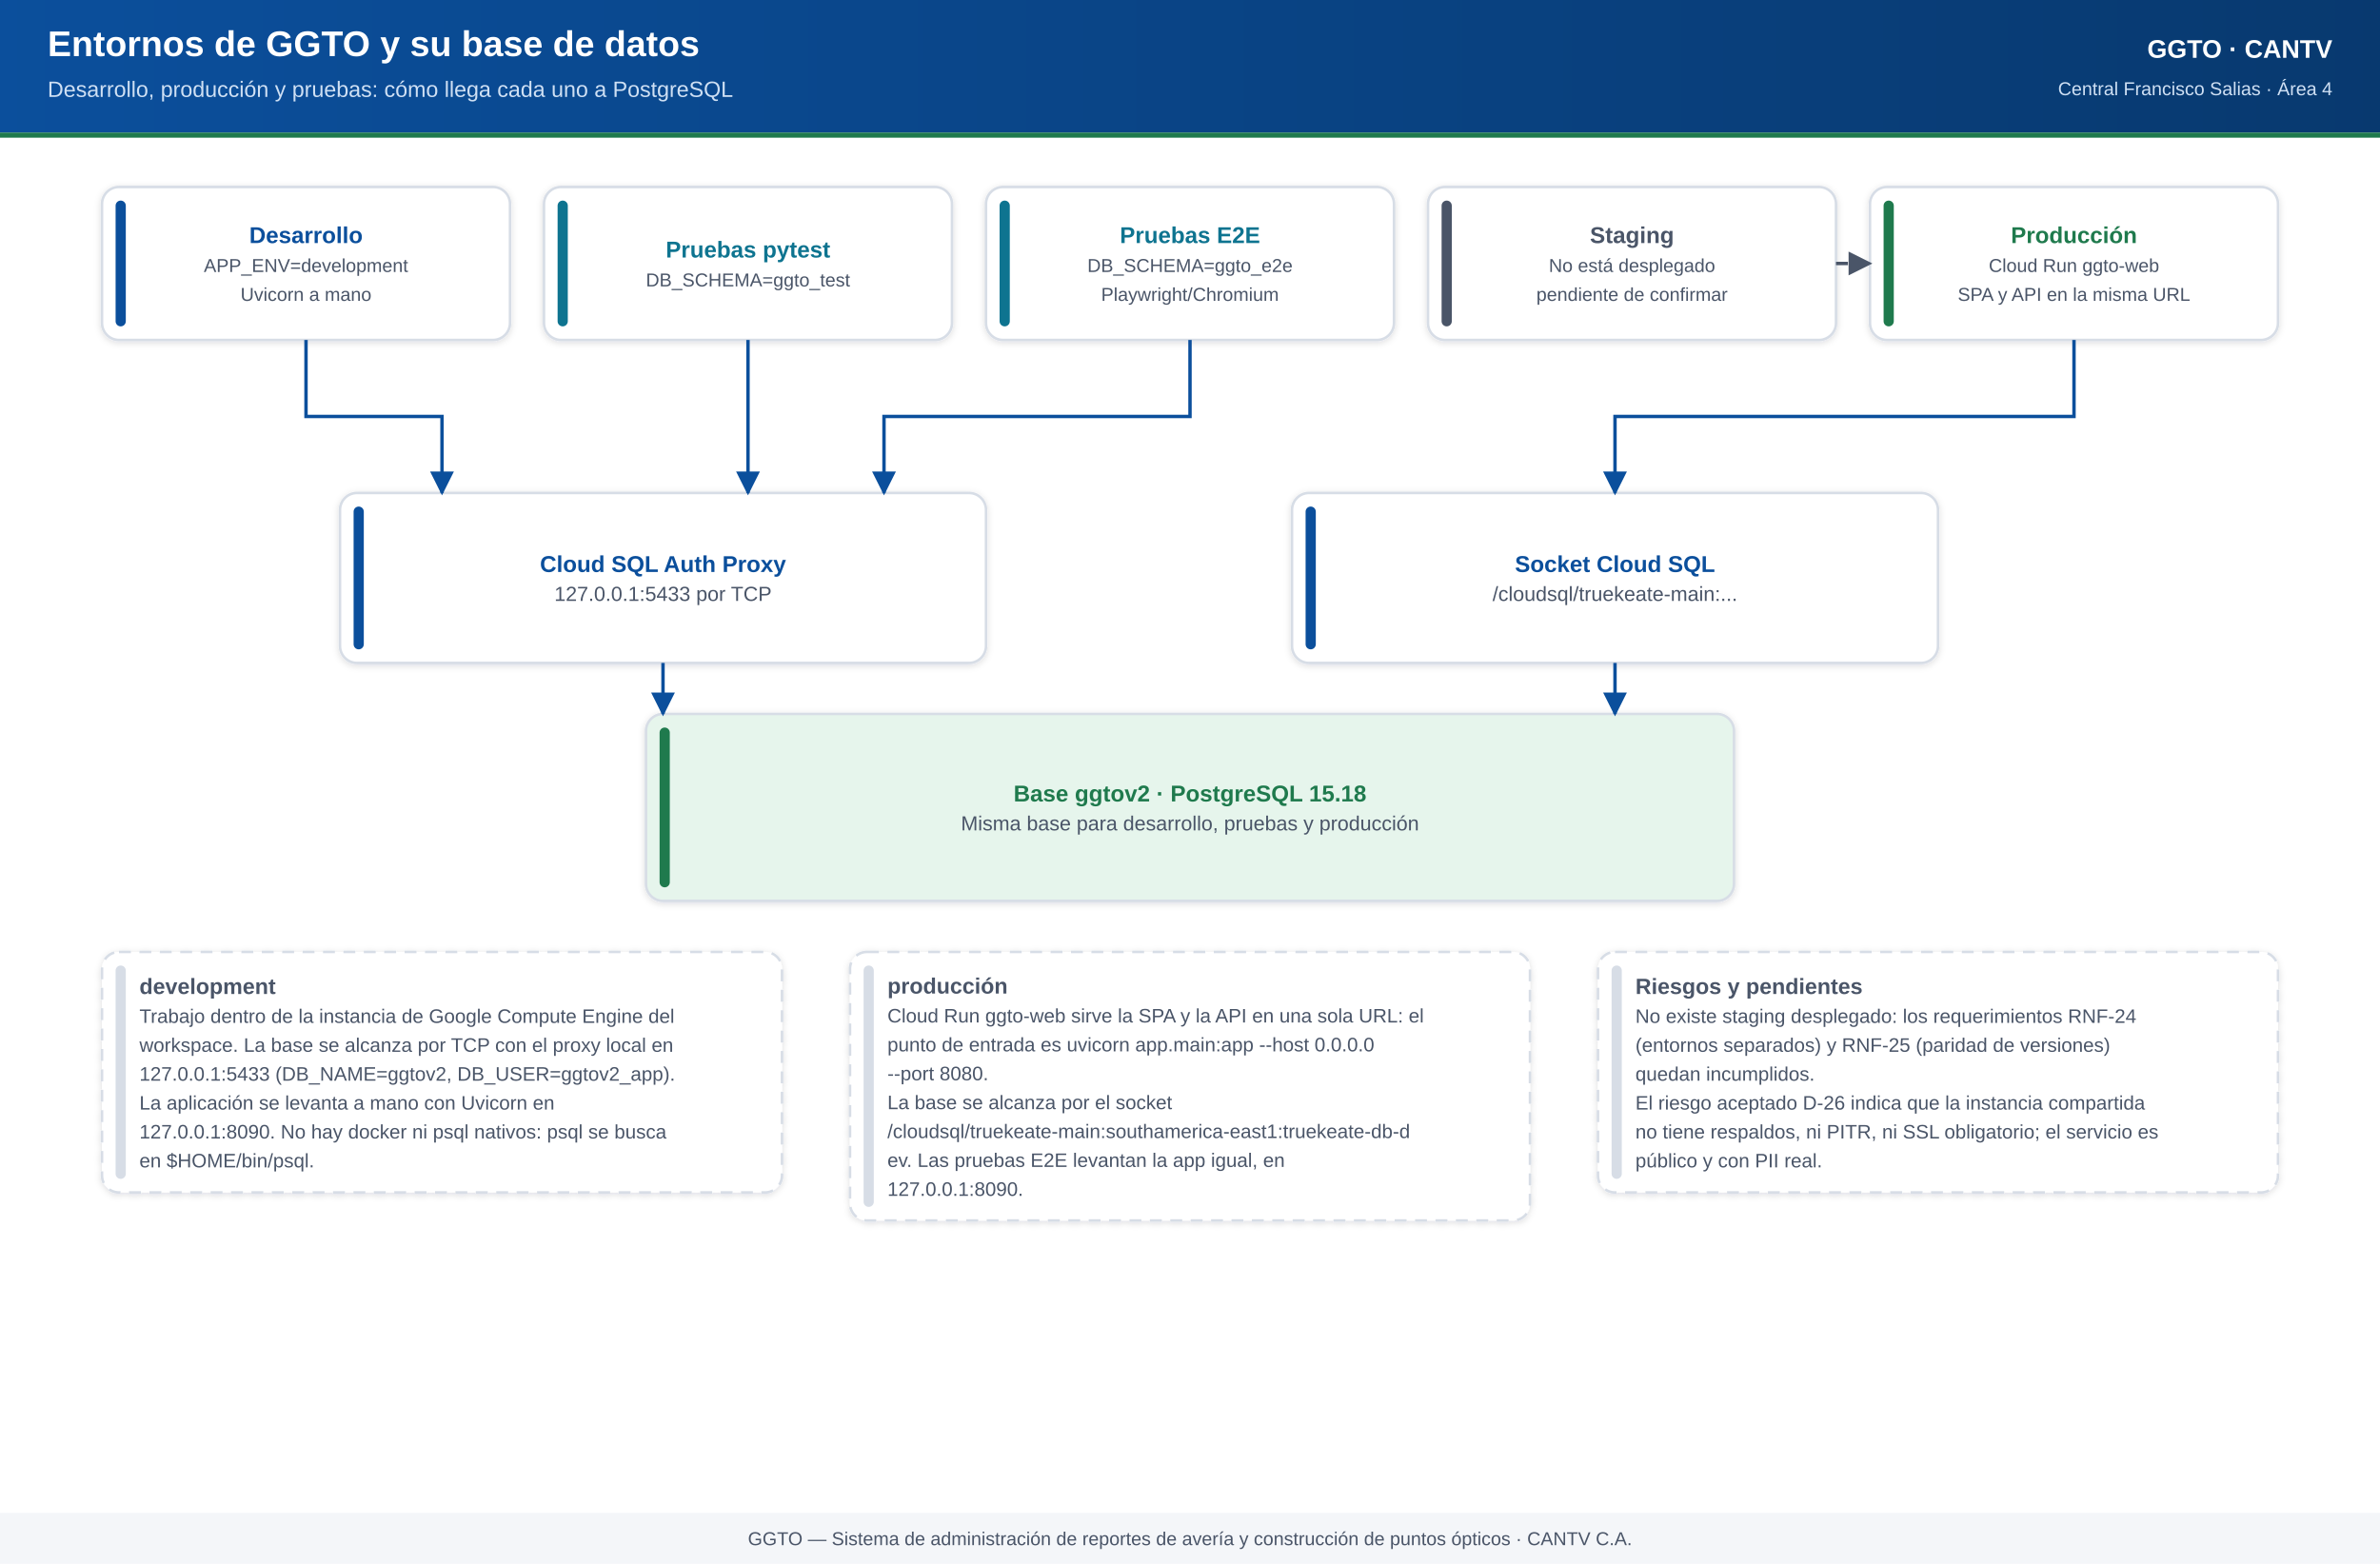
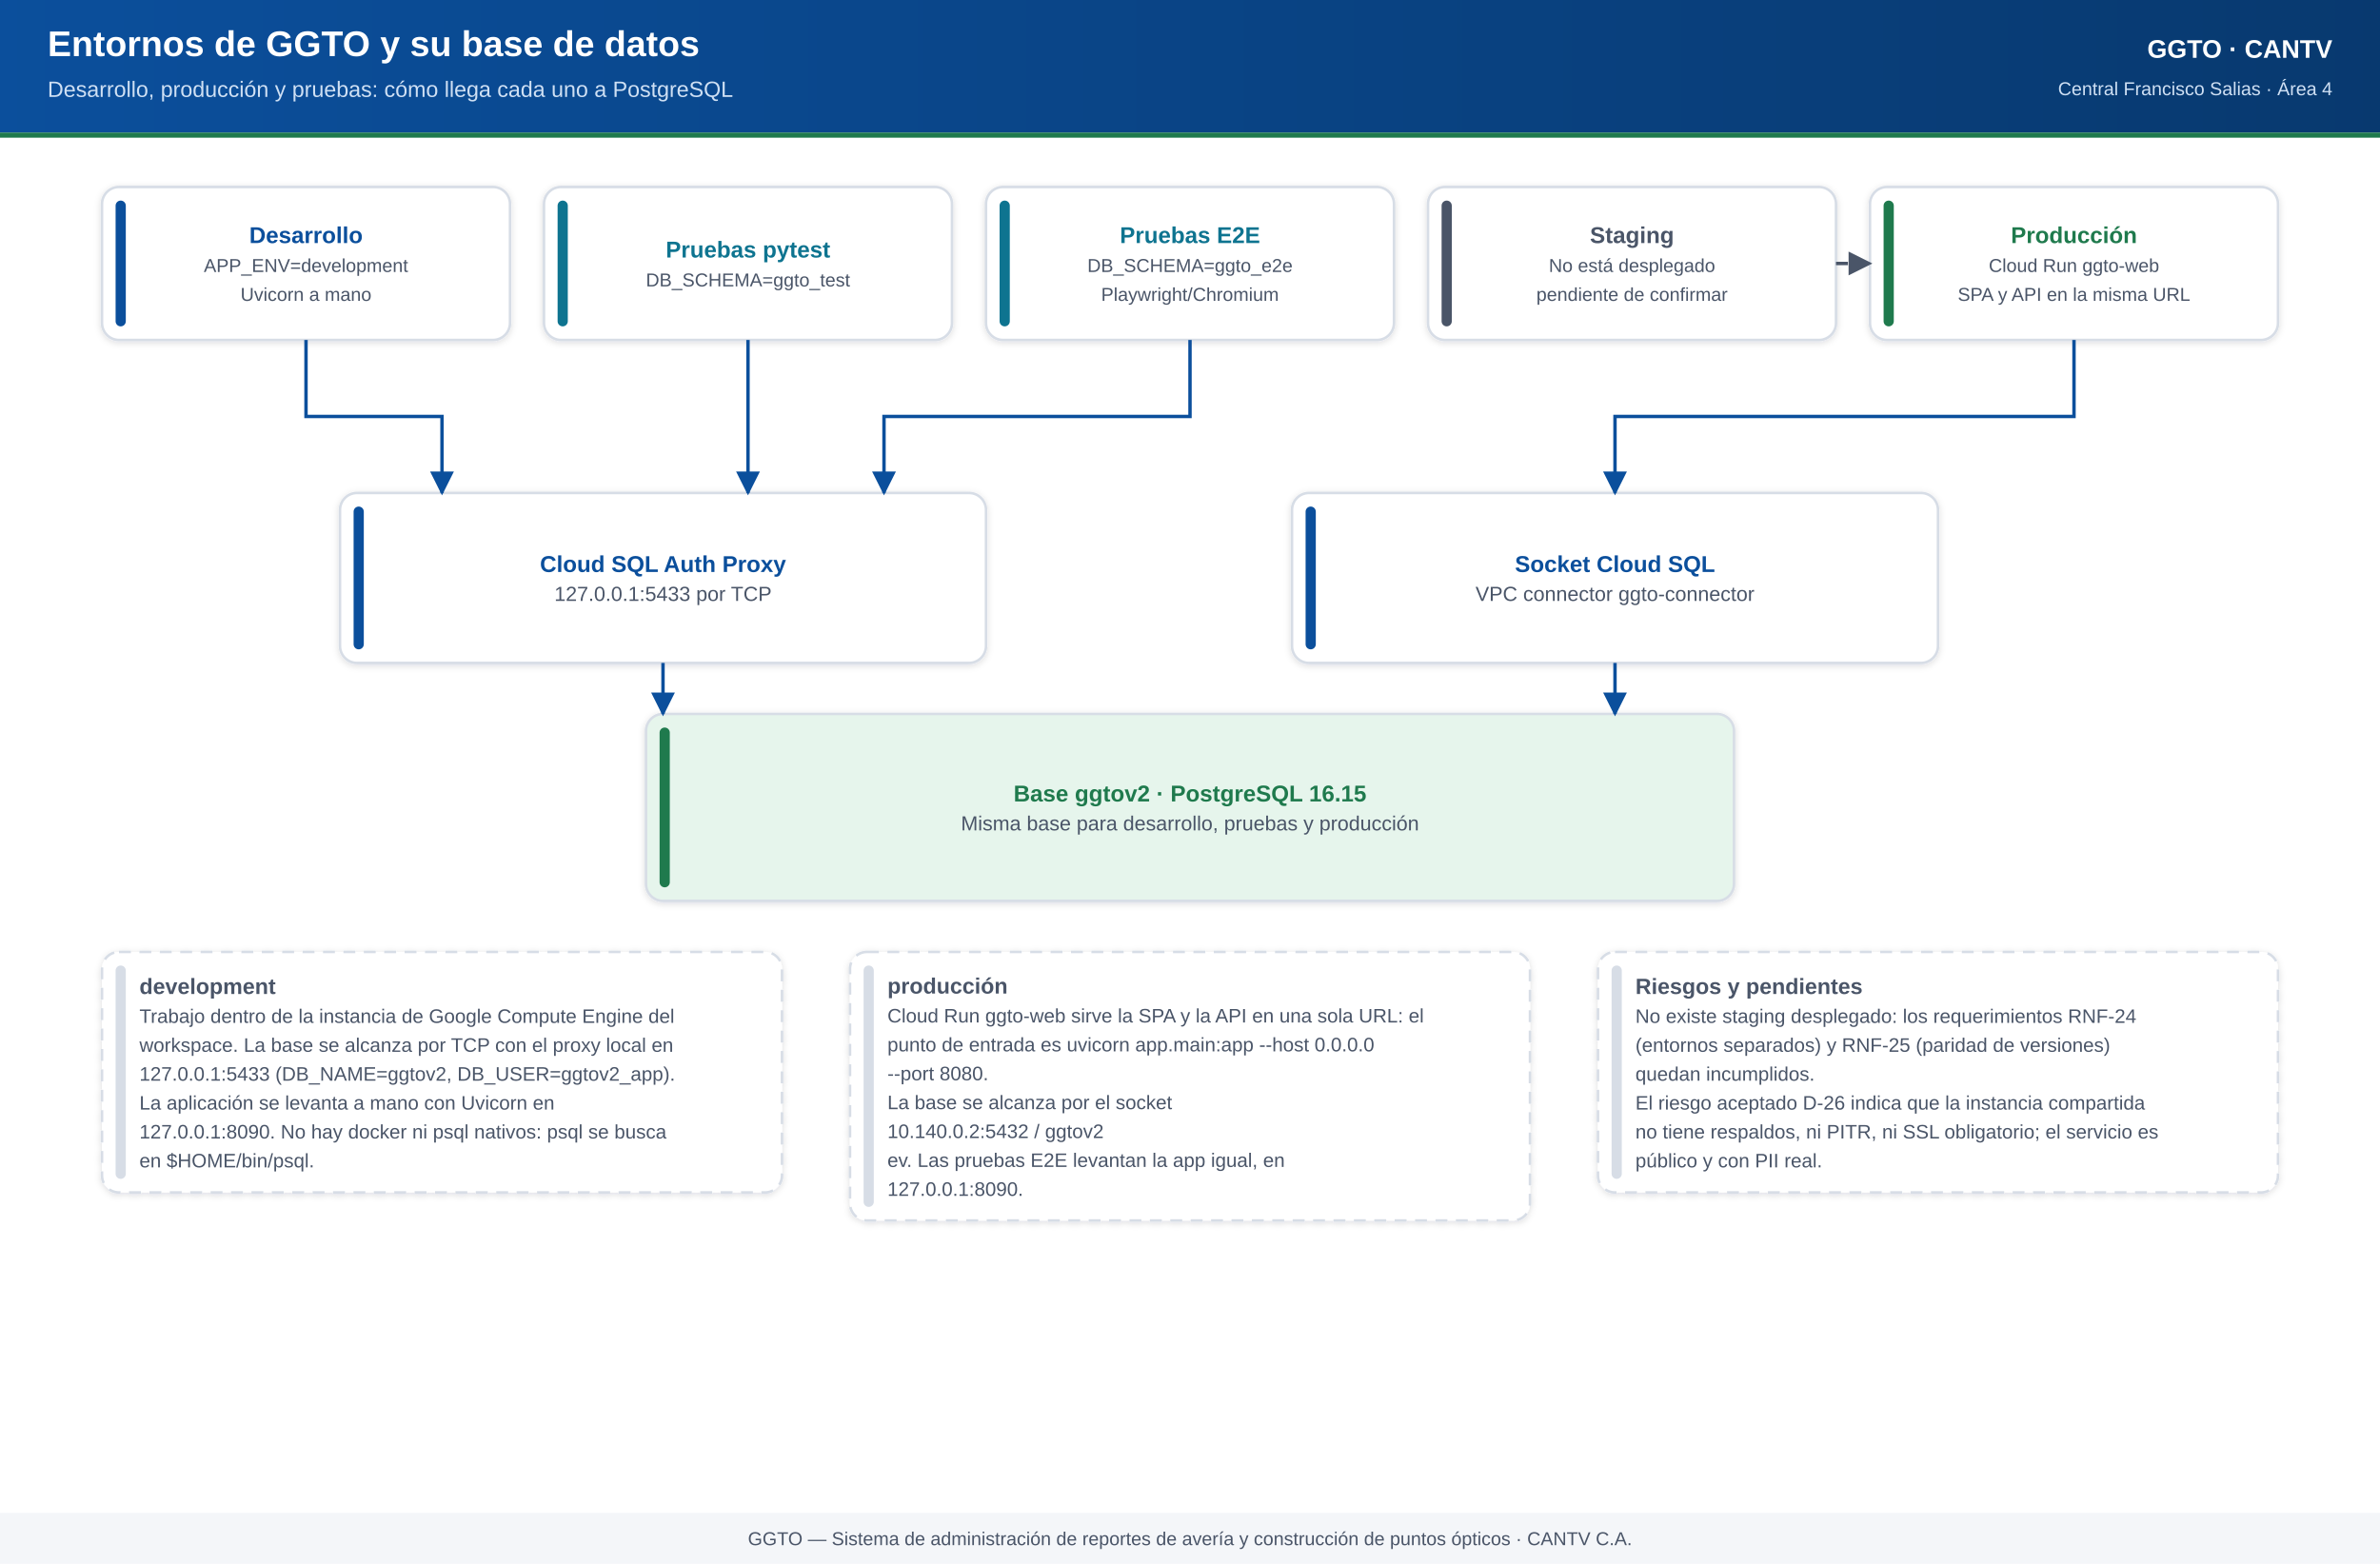
<svg xmlns="http://www.w3.org/2000/svg" width="1400" height="920" viewBox="0 0 1400 920" font-family="'Segoe UI','Helvetica Neue',Arial,sans-serif">
  <defs>
    <linearGradient id="gAzul" x1="0" y1="0" x2="1" y2="0">
      <stop offset="0" stop-color="#0b4f9c" />
      <stop offset="1" stop-color="#08396f" />
    </linearGradient>
    <filter id="sombra" x="-20%" y="-20%" width="140%" height="140%">
      <feDropShadow dx="0" dy="1" stdDeviation="2" flood-color="#101828" flood-opacity="0.14" />
    </filter>
    <marker id="flechaAzul" viewBox="0 0 10 10" refX="9" refY="5" markerWidth="7" markerHeight="7" orient="auto">
      <path d="M0,0 L10,5 L0,10 z" fill="#0b4f9c" />
    </marker>
    <marker id="flechaVerde" viewBox="0 0 10 10" refX="9" refY="5" markerWidth="7" markerHeight="7" orient="auto">
      <path d="M0,0 L10,5 L0,10 z" fill="#1f7a4d" />
    </marker>
    <marker id="flechaRojo" viewBox="0 0 10 10" refX="9" refY="5" markerWidth="7" markerHeight="7" orient="auto">
      <path d="M0,0 L10,5 L0,10 z" fill="#b3261e" />
    </marker>
    <marker id="flechaAmbar" viewBox="0 0 10 10" refX="9" refY="5" markerWidth="7" markerHeight="7" orient="auto">
      <path d="M0,0 L10,5 L0,10 z" fill="#8a6100" />
    </marker>
    <marker id="flechaGris" viewBox="0 0 10 10" refX="9" refY="5" markerWidth="7" markerHeight="7" orient="auto">
      <path d="M0,0 L10,5 L0,10 z" fill="#4a5568" />
    </marker>
    <marker id="flechaVioleta" viewBox="0 0 10 10" refX="9" refY="5" markerWidth="7" markerHeight="7" orient="auto">
      <path d="M0,0 L10,5 L0,10 z" fill="#5b21b6" />
    </marker>
    <marker id="flechaTurquesa" viewBox="0 0 10 10" refX="9" refY="5" markerWidth="7" markerHeight="7" orient="auto">
      <path d="M0,0 L10,5 L0,10 z" fill="#0e7490" />
    </marker>
  </defs>
  <rect width="1400" height="920" fill="#ffffff" />
  <rect x="0" y="0" width="1400" height="78" fill="url(#gAzul)" />
  <rect x="0" y="78" width="1400" height="3" fill="#1f7a4d" />
  <text x="28" y="33" fill="#ffffff" font-size="21" font-weight="700" text-anchor="start">Entornos de GGTO y su base de datos</text>
  <text x="28" y="57" fill="#cfe0f4" font-size="13" text-anchor="start">Desarrollo, producción y pruebas: cómo llega cada uno a PostgreSQL</text>
  <text x="1372" y="34" fill="#ffffff" font-size="15" font-weight="700" text-anchor="end">GGTO · CANTV</text>
  <text x="1372" y="56" fill="#cfe0f4" font-size="11" text-anchor="end">Central Francisco Salias · Área 4</text>
  <rect x="0" y="890" width="1400" height="30" fill="#f4f6f9" />
  <text x="700" y="909" fill="#4a5568" font-size="11" text-anchor="middle">GGTO — Sistema de administración de reportes de avería y construcción de puntos ópticos · CANTV C.A.</text>
  <rect x="60" y="110" width="240" height="90" rx="10" fill="#ffffff" stroke="#d7dde6" stroke-width="1.5" filter="url(#sombra)" />
  <rect x="68" y="118" width="6" height="74" rx="3" fill="#0b4f9c" />
  <text x="180" y="143" fill="#0b4f9c" font-size="13.5" font-weight="700" text-anchor="middle">Desarrollo</text>
  <text x="180" y="160" fill="#4a5568" font-size="11" text-anchor="middle">APP_ENV=development</text>
  <text x="180" y="177" fill="#4a5568" font-size="11" text-anchor="middle">Uvicorn a mano</text>
  <rect x="320" y="110" width="240" height="90" rx="10" fill="#ffffff" stroke="#d7dde6" stroke-width="1.5" filter="url(#sombra)" />
  <rect x="328" y="118" width="6" height="74" rx="3" fill="#0e7490" />
  <text x="440" y="151.5" fill="#0e7490" font-size="13.5" font-weight="700" text-anchor="middle">Pruebas pytest</text>
  <text x="440" y="168.5" fill="#4a5568" font-size="11" text-anchor="middle">DB_SCHEMA=ggto_test</text>
  <rect x="580" y="110" width="240" height="90" rx="10" fill="#ffffff" stroke="#d7dde6" stroke-width="1.5" filter="url(#sombra)" />
  <rect x="588" y="118" width="6" height="74" rx="3" fill="#0e7490" />
  <text x="700" y="143" fill="#0e7490" font-size="13.5" font-weight="700" text-anchor="middle">Pruebas E2E</text>
  <text x="700" y="160" fill="#4a5568" font-size="11" text-anchor="middle">DB_SCHEMA=ggto_e2e</text>
  <text x="700" y="177" fill="#4a5568" font-size="11" text-anchor="middle">Playwright/Chromium</text>
  <rect x="840" y="110" width="240" height="90" rx="10" fill="#ffffff" stroke="#d7dde6" stroke-width="1.5" filter="url(#sombra)" />
  <rect x="848" y="118" width="6" height="74" rx="3" fill="#4a5568" />
  <text x="960" y="143" fill="#4a5568" font-size="13.5" font-weight="700" text-anchor="middle">Staging</text>
  <text x="960" y="160" fill="#4a5568" font-size="11" text-anchor="middle">No está desplegado</text>
  <text x="960" y="177" fill="#4a5568" font-size="11" text-anchor="middle">pendiente de confirmar</text>
  <rect x="1100" y="110" width="240" height="90" rx="10" fill="#ffffff" stroke="#d7dde6" stroke-width="1.5" filter="url(#sombra)" />
  <rect x="1108" y="118" width="6" height="74" rx="3" fill="#1f7a4d" />
  <text x="1220" y="143" fill="#1f7a4d" font-size="13.5" font-weight="700" text-anchor="middle">Producción</text>
  <text x="1220" y="160" fill="#4a5568" font-size="11" text-anchor="middle">Cloud Run ggto-web</text>
  <text x="1220" y="177" fill="#4a5568" font-size="11" text-anchor="middle">SPA y API en la misma URL</text>
  <rect x="200" y="290" width="380" height="100" rx="10" fill="#ffffff" stroke="#d7dde6" stroke-width="1.5" filter="url(#sombra)" />
  <rect x="208" y="298" width="6" height="84" rx="3" fill="#0b4f9c" />
  <text x="390" y="336.5" fill="#0b4f9c" font-size="13.5" font-weight="700" text-anchor="middle">Cloud SQL Auth Proxy</text>
  <text x="390" y="353.5" fill="#4a5568" font-size="12" text-anchor="middle">127.0.0.1:5433 por TCP</text>
  <rect x="760" y="290" width="380" height="100" rx="10" fill="#ffffff" stroke="#d7dde6" stroke-width="1.5" filter="url(#sombra)" />
  <rect x="768" y="298" width="6" height="84" rx="3" fill="#0b4f9c" />
  <text x="950" y="336.5" fill="#0b4f9c" font-size="13.5" font-weight="700" text-anchor="middle">Socket Cloud SQL</text>
-   <text x="950" y="353.5" fill="#4a5568" font-size="12" text-anchor="middle">/cloudsql/truekeate-main:...</text>
+   <text x="950" y="353.5" fill="#4a5568" font-size="12" text-anchor="middle">VPC connector ggto-connector</text>
  <rect x="380" y="420" width="640" height="110" rx="10" fill="#e6f5ec" stroke="#d7dde6" stroke-width="1.5" filter="url(#sombra)" />
  <rect x="388" y="428" width="6" height="94" rx="3" fill="#1f7a4d" />
-   <text x="700" y="471.5" fill="#1f7a4d" font-size="13.5" font-weight="700" text-anchor="middle">Base ggtov2 · PostgreSQL 15.18</text>
+   <text x="700" y="471.5" fill="#1f7a4d" font-size="13.5" font-weight="700" text-anchor="middle">Base ggtov2 · PostgreSQL 16.15</text>
  <text x="700" y="488.5" fill="#4a5568" font-size="12" text-anchor="middle">Misma base para desarrollo, pruebas y producción</text>
  <path d="M180 200 L180 245 L260 245 L260 290" fill="none" stroke="#0b4f9c" stroke-width="2" marker-end="url(#flechaAzul)" />
  <path d="M440 200 L440 290" fill="none" stroke="#0b4f9c" stroke-width="2" marker-end="url(#flechaAzul)" />
  <path d="M700 200 L700 245 L520 245 L520 290" fill="none" stroke="#0b4f9c" stroke-width="2" marker-end="url(#flechaAzul)" />
  <path d="M1080 155 L1100 155" fill="none" stroke="#4a5568" stroke-width="2" stroke-dasharray="7 5" marker-end="url(#flechaGris)" />
  <path d="M1220 200 L1220 245 L950 245 L950 290" fill="none" stroke="#0b4f9c" stroke-width="2" marker-end="url(#flechaAzul)" />
  <path d="M390 390 L390 420" fill="none" stroke="#0b4f9c" stroke-width="2" marker-end="url(#flechaAzul)" />
  <path d="M950 390 L950 420" fill="none" stroke="#0b4f9c" stroke-width="2" marker-end="url(#flechaAzul)" />
  <rect x="60" y="560" width="400" height="141.5" rx="10" fill="#ffffff" stroke="#d7dde6" stroke-width="1.5" stroke-dasharray="7 5" filter="url(#sombra)" />
  <rect x="68" y="568" width="6" height="125.5" rx="3" fill="#d7dde6" />
  <text x="82" y="584.75" fill="#4a5568" font-size="13" font-weight="700" text-anchor="start">development</text>
  <text x="82" y="601.75" fill="#4a5568" font-size="11.5" text-anchor="start">Trabajo dentro de la instancia de Google Compute Engine del</text>
  <text x="82" y="618.75" fill="#4a5568" font-size="11.5" text-anchor="start">workspace. La base se alcanza por TCP con el proxy local en</text>
  <text x="82" y="635.75" fill="#4a5568" font-size="11.5" text-anchor="start">127.0.0.1:5433 (DB_NAME=ggtov2, DB_USER=ggtov2_app).</text>
  <text x="82" y="652.75" fill="#4a5568" font-size="11.5" text-anchor="start">La aplicación se levanta a mano con Uvicorn en</text>
  <text x="82" y="669.75" fill="#4a5568" font-size="11.5" text-anchor="start">127.0.0.1:8090. No hay docker ni psql nativos: psql se busca</text>
  <text x="82" y="686.75" fill="#4a5568" font-size="11.5" text-anchor="start">en $HOME/bin/psql.</text>
  <rect x="500" y="560" width="400" height="158" rx="10" fill="#ffffff" stroke="#d7dde6" stroke-width="1.5" stroke-dasharray="7 5" filter="url(#sombra)" />
  <rect x="508" y="568" width="6" height="142" rx="3" fill="#d7dde6" />
  <text x="522" y="584.5" fill="#4a5568" font-size="13" font-weight="700" text-anchor="start">producción</text>
  <text x="522" y="601.5" fill="#4a5568" font-size="11.5" text-anchor="start">Cloud Run ggto-web sirve la SPA y la API en una sola URL: el</text>
  <text x="522" y="618.5" fill="#4a5568" font-size="11.5" text-anchor="start">punto de entrada es uvicorn app.main:app --host 0.0.0.0</text>
  <text x="522" y="635.5" fill="#4a5568" font-size="11.5" text-anchor="start">--port 8080.</text>
  <text x="522" y="652.5" fill="#4a5568" font-size="11.5" text-anchor="start">La base se alcanza por el socket</text>
-   <text x="522" y="669.5" fill="#4a5568" font-size="11.5" text-anchor="start">/cloudsql/truekeate-main:southamerica-east1:truekeate-db-d</text>
+   <text x="522" y="669.5" fill="#4a5568" font-size="11.5" text-anchor="start">10.140.0.2:5432 / ggtov2</text>
  <text x="522" y="686.5" fill="#4a5568" font-size="11.5" text-anchor="start">ev. Las pruebas E2E levantan la app igual, en</text>
  <text x="522" y="703.5" fill="#4a5568" font-size="11.5" text-anchor="start">127.0.0.1:8090.</text>
  <rect x="940" y="560" width="400" height="141.5" rx="10" fill="#ffffff" stroke="#d7dde6" stroke-width="1.5" stroke-dasharray="7 5" filter="url(#sombra)" />
  <rect x="948" y="568" width="6" height="125.5" rx="3" fill="#d7dde6" />
  <text x="962" y="584.75" fill="#4a5568" font-size="13" font-weight="700" text-anchor="start">Riesgos y pendientes</text>
  <text x="962" y="601.75" fill="#4a5568" font-size="11.5" text-anchor="start">No existe staging desplegado: los requerimientos RNF-24</text>
  <text x="962" y="618.75" fill="#4a5568" font-size="11.5" text-anchor="start">(entornos separados) y RNF-25 (paridad de versiones)</text>
  <text x="962" y="635.75" fill="#4a5568" font-size="11.5" text-anchor="start">quedan incumplidos.</text>
  <text x="962" y="652.75" fill="#4a5568" font-size="11.5" text-anchor="start">El riesgo aceptado D-26 indica que la instancia compartida</text>
  <text x="962" y="669.75" fill="#4a5568" font-size="11.5" text-anchor="start">no tiene respaldos, ni PITR, ni SSL obligatorio; el servicio es</text>
  <text x="962" y="686.75" fill="#4a5568" font-size="11.5" text-anchor="start">público y con PII real.</text>
</svg>
